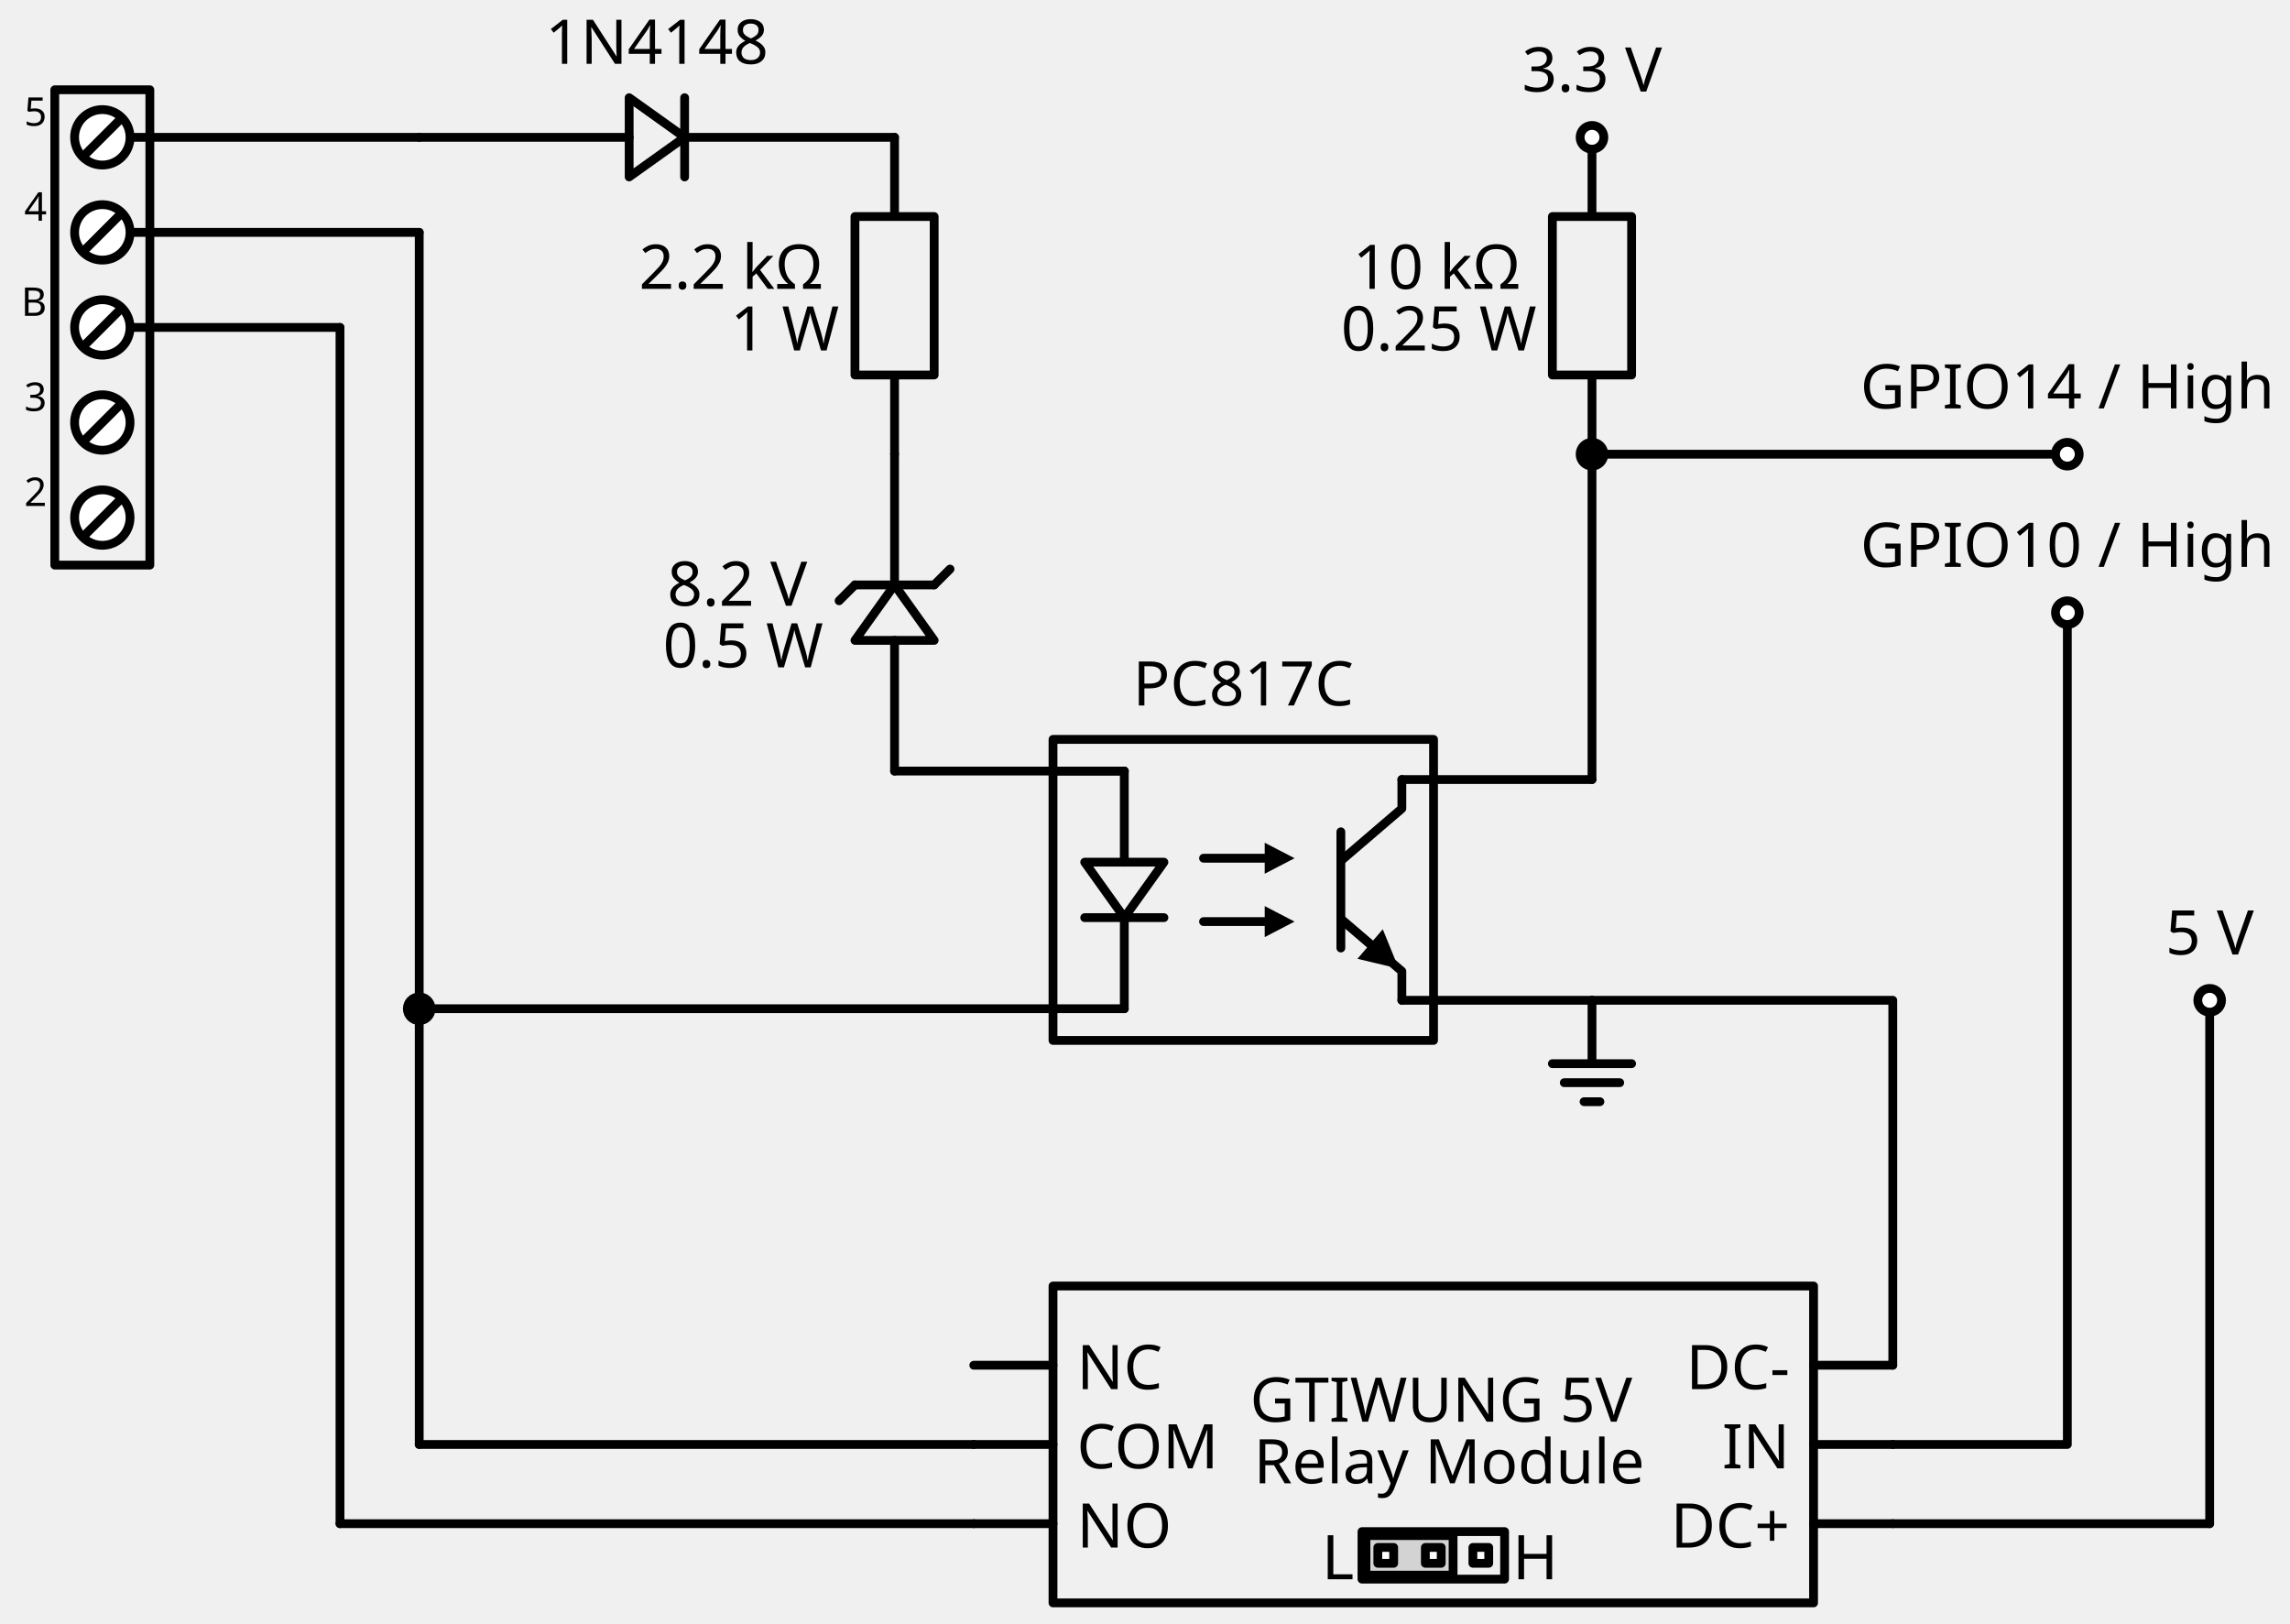
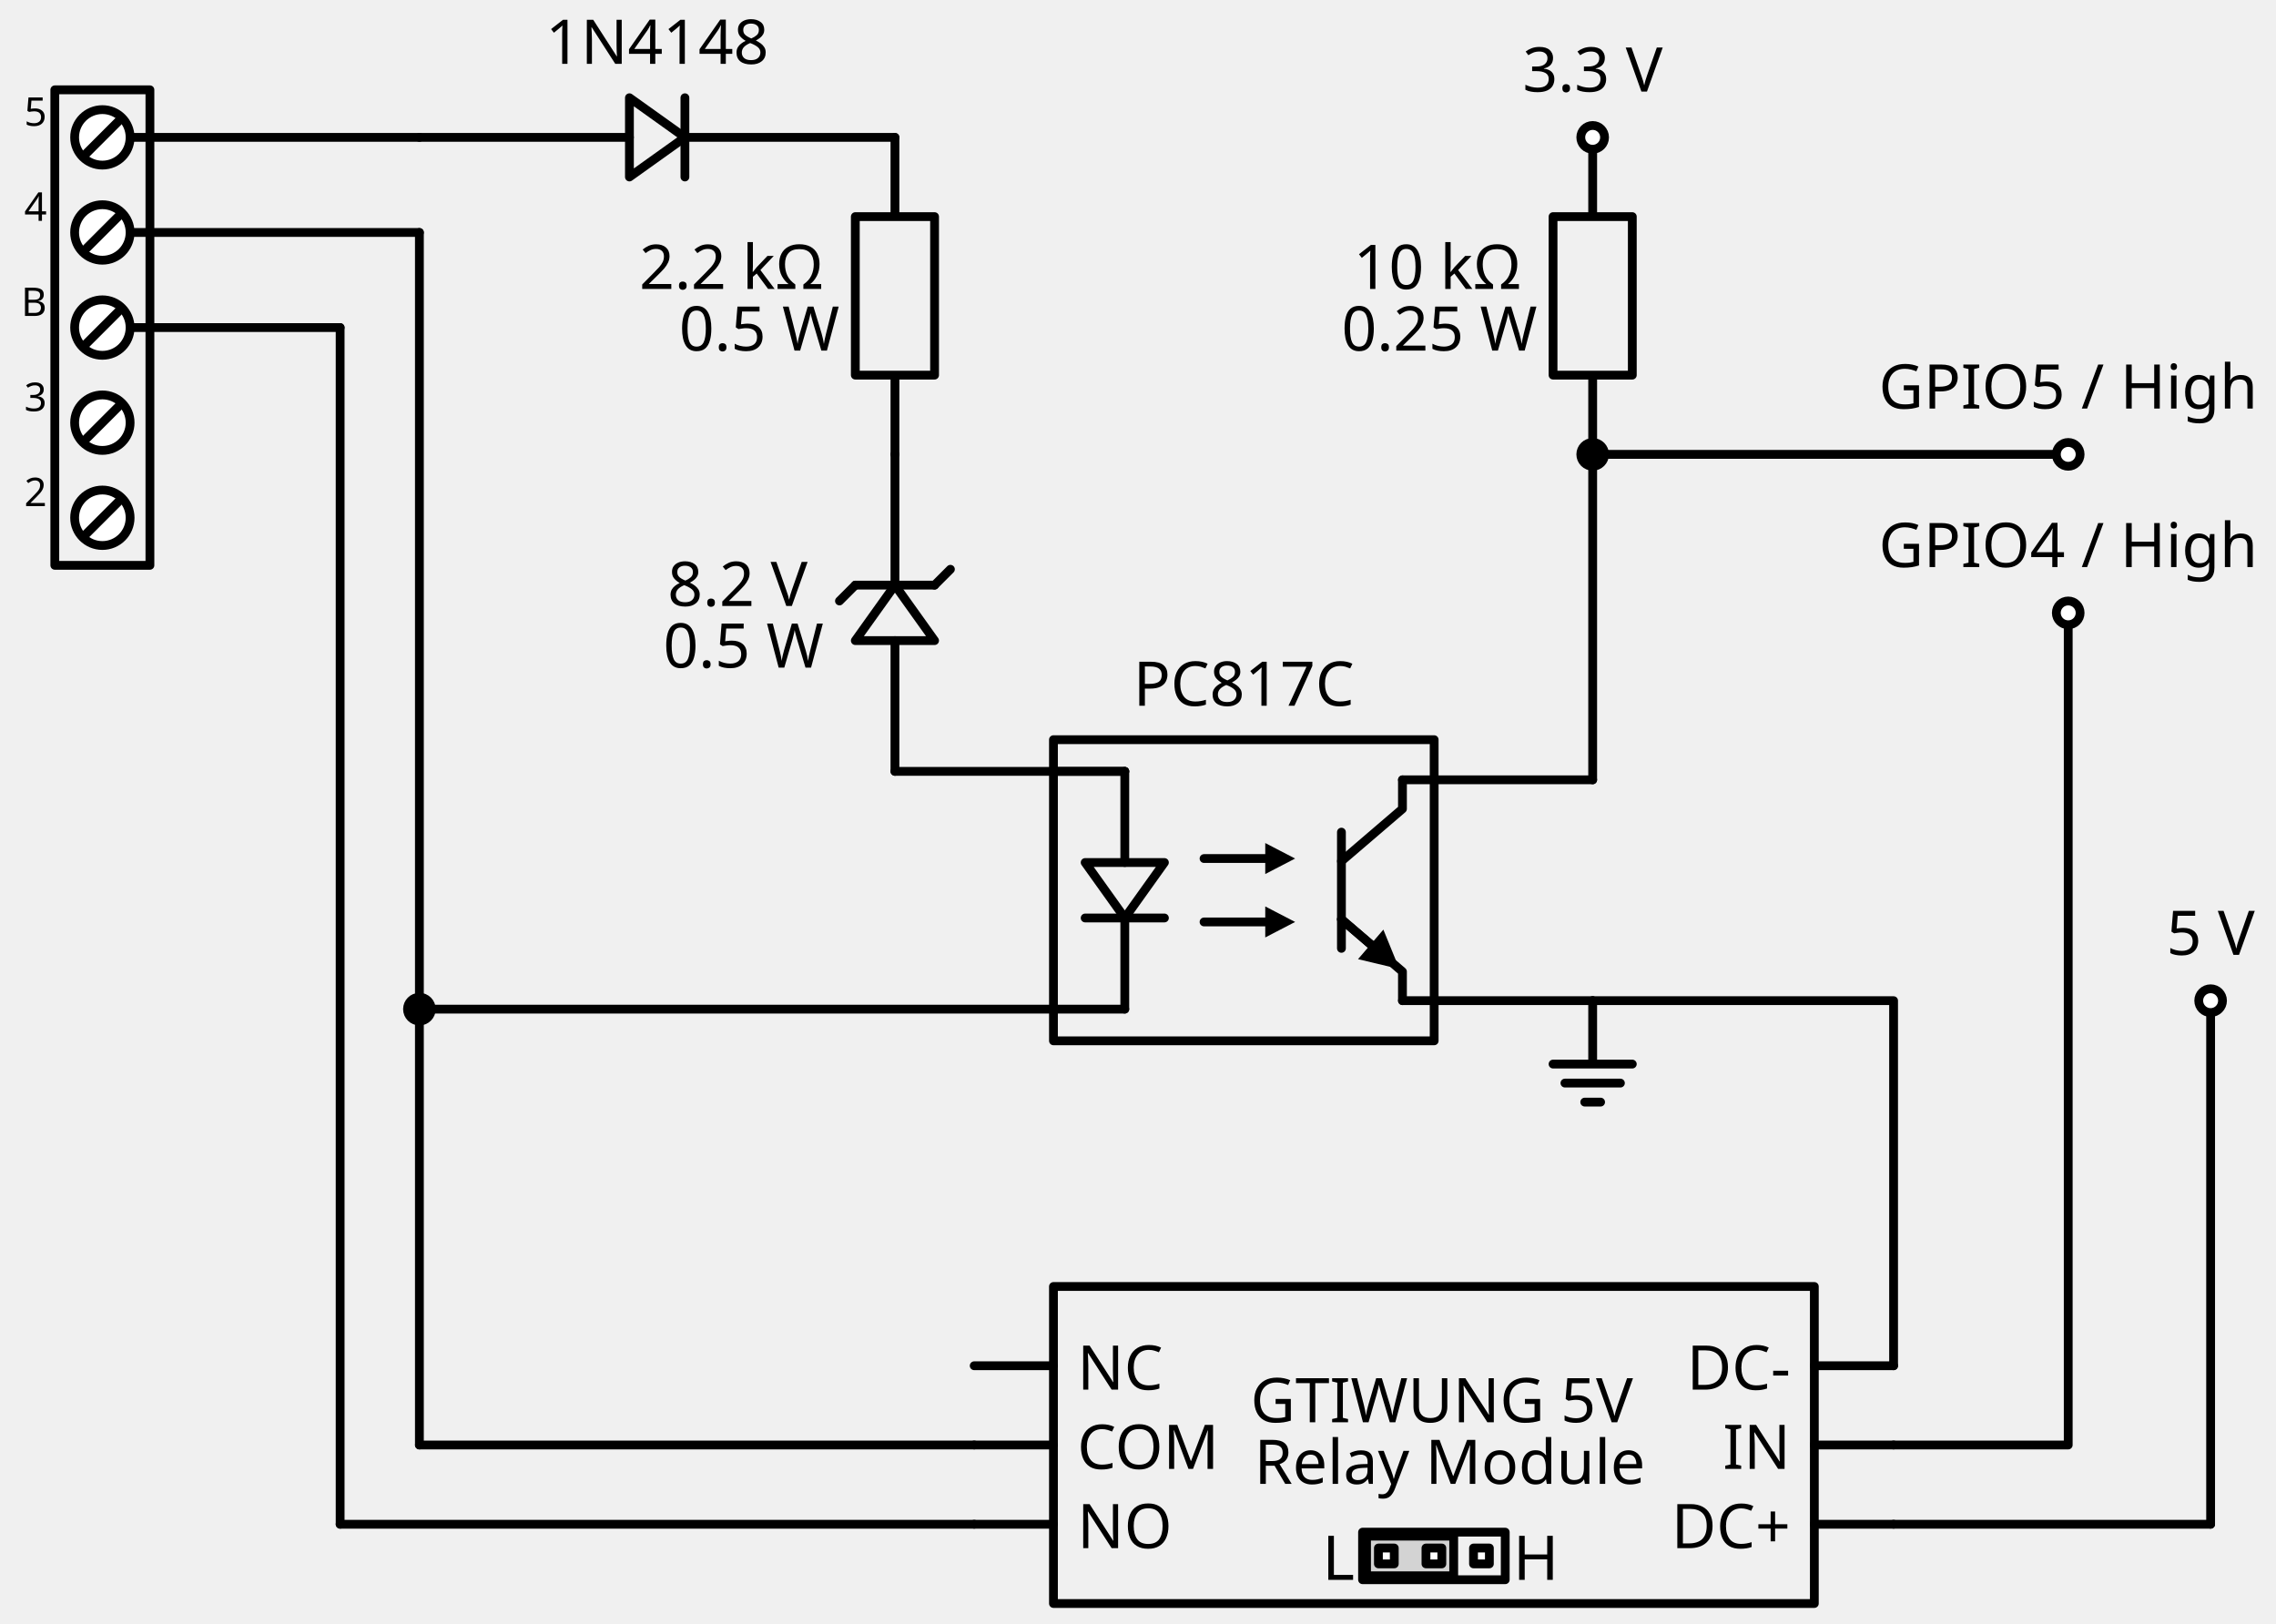
- <svg xmlns="http://www.w3.org/2000/svg" xml:lang="en" height="368.8pt" width="520.298pt" viewBox="-12.448 -128.4 520.298 368.8">
+ <svg xmlns="http://www.w3.org/2000/svg" xml:lang="en" height="368.8pt" width="516.896pt" viewBox="-12.448 -128.4 516.896 368.8">
  <path d="M 226.8,108.0 L 226.8,39.6 L 313.26,39.6 L 313.26,108 L 226.8,108" style="stroke:black;fill:none;stroke-width:2;stroke-dasharray:-;stroke-linecap:round;stroke-linejoin:round;" />
  <polygon points="0,-0 0,-108 21.6,-108 21.6,-0 " style="stroke:black;fill:none;stroke-width:2.0;stroke-dasharray:-;stroke-linecap:round;stroke-linejoin:round;" />
  <polygon points="130.5,-106.2 143.1,-97.2 130.5,-88.2 " style="stroke:black;fill:none;stroke-width:2.0;stroke-dasharray:-;stroke-linecap:round;stroke-linejoin:round;" />
  <polygon points="181.8,17.1 190.8,4.5 199.8,17.1 " style="stroke:black;fill:none;stroke-width:2.0;stroke-dasharray:-;stroke-linecap:round;stroke-linejoin:round;" />
  <polygon points="252,67.5 243,80.1 234,67.5 " style="stroke:black;fill:none;stroke-width:2;stroke-dasharray:-;stroke-linecap:round;stroke-linejoin:round;" />
  <polygon points="329.4,230.4 297,230.4 297,219.6 329.4,219.6 " style="stroke:black;fill:none;stroke-width:2.0;stroke-dasharray:-;stroke-linecap:round;stroke-linejoin:round;" />
  <polygon points="297.9,229.5 317.7,229.5 317.7,220.5 297.9,220.5 " style="stroke:black;fill:lightgray;stroke-width:2.0;stroke-dasharray:-;stroke-linecap:round;stroke-linejoin:round;" />
  <path d="M 10.8,-97.2 L 46.8,-97.2 L 82.8,-97.2" style="stroke:black;fill:none;stroke-width:2.0;stroke-dasharray:-;stroke-linecap:round;stroke-linejoin:round;" />
  <path d="M 82.8,-97.2 L 130.5,-97.2 M 143.1,-106.2 L 143.1,-88.2 M 143.1,-97.2 L 190.8,-97.2" style="stroke:black;fill:none;stroke-width:2.0;stroke-dasharray:-;stroke-linecap:round;stroke-linejoin:round;" />
  <path d="M 190.8,-97.2 L 190.8,-79.2 L 199.8,-79.2 L 199.8,-43.2 L 181.8,-43.2 L 181.8,-79.2 L 190.8,-79.2 M 190.8,-43.2 L 190.8,-25.2" style="stroke:black;fill:none;stroke-width:2.0;stroke-dasharray:-;stroke-linecap:round;stroke-linejoin:round;" />
  <path d="M 190.8,-25.2 L 190.8,4.5 M 181.8,4.5 L 199.8,4.5 M 190.8,17.1 L 190.8,46.8" style="stroke:black;fill:none;stroke-width:2.0;stroke-dasharray:-;stroke-linecap:round;stroke-linejoin:round;" />
  <path d="M 203.4,0.9 L 199.8,4.5" style="stroke:black;fill:none;stroke-width:2.0;stroke-dasharray:-;stroke-linecap:round;stroke-linejoin:round;" />
  <path d="M 178.2,8.1 L 181.8,4.5" style="stroke:black;fill:none;stroke-width:2.0;stroke-dasharray:-;stroke-linecap:round;stroke-linejoin:round;" />
  <path d="M 190.8,46.8 L 216.9,46.8 L 243,46.8" style="stroke:black;fill:none;stroke-width:2.0;stroke-dasharray:-;stroke-linecap:round;stroke-linejoin:round;" />
  <path d="M 243.0,46.8 L 243,67.5 M 252,80.1 L 234,80.1 M 243,80.1 L 243,100.8" style="stroke:black;fill:none;stroke-width:2;stroke-dasharray:-;stroke-linecap:round;stroke-linejoin:round;" />
  <path d="M 292.2,60.6 L 292.2,87" style="stroke:black;fill:none;stroke-width:2;stroke-dasharray:-;stroke-linecap:round;stroke-linejoin:round;" />
  <path d="M 292.2,67.2 L 306.06,55.32 L 306.06,48.72" style="stroke:black;fill:none;stroke-width:2;stroke-dasharray:-;stroke-linecap:round;stroke-linejoin:round;" />
  <path d="M 292.2,80.4 L 306.06,92.28 L 306.06,98.88" style="stroke:black;fill:none;stroke-width:2;stroke-dasharray:-;stroke-linecap:round;stroke-linejoin:round;" />
  <path d="M 292.2,80.4 L 299.227,86.423" style="stroke:black;fill:none;stroke-width:2;stroke-dasharray:-;stroke-linecap:round;stroke-linejoin:round;" />
  <path d="M 304.541 90.978 L 296.884 89.156 L 301.57 83.69 Z" style="stroke:black;fill:black;stroke-linecap:butt;stroke-linejoin:miter;" />
  <path d="M 261.0,66.6 L 271.8,66.6 L 275.4,66.6" style="stroke:black;fill:none;stroke-width:2;stroke-dasharray:-;stroke-linecap:round;stroke-linejoin:round;" />
  <path d="M 280.6 66.6 L 275.4 69.3 L 275.4 63.9 Z" style="stroke:black;fill:black;stroke-linecap:butt;stroke-linejoin:miter;" />
  <path d="M 261.0,81.0 L 271.8,81 L 275.4,81" style="stroke:black;fill:none;stroke-width:2;stroke-dasharray:-;stroke-linecap:round;stroke-linejoin:round;" />
  <path d="M 280.6 81 L 275.4 83.7 L 275.4 78.3 Z" style="stroke:black;fill:black;stroke-linecap:butt;stroke-linejoin:miter;" />
  <path d="M 306.06,48.72 L 309.66,48.72 L 313.26,48.72" style="stroke:black;fill:none;stroke-width:2;stroke-dasharray:-;stroke-linecap:round;stroke-linejoin:round;" />
  <path d="M 306.06,98.88 L 309.66,98.88 L 313.26,98.88" style="stroke:black;fill:none;stroke-width:2;stroke-dasharray:-;stroke-linecap:round;stroke-linejoin:round;" />
  <path d="M 243.0,46.8 L 234.9,46.8 L 226.8,46.8" style="stroke:black;fill:none;stroke-width:2;stroke-dasharray:-;stroke-linecap:round;stroke-linejoin:round;" />
  <path d="M 243.0,100.8 L 234.9,100.8 L 226.8,100.8" style="stroke:black;fill:none;stroke-width:2;stroke-dasharray:-;stroke-linecap:round;stroke-linejoin:round;" />
  <path d="M 226.8,100.8 L 154.8,100.8 L 82.8,100.8" style="stroke:black;fill:none;stroke-width:2.0;stroke-dasharray:-;stroke-linecap:round;stroke-linejoin:round;" />
  <path d="M 82.8,100.8 L 82.8,12.6 L 82.8,-75.6" style="stroke:black;fill:none;stroke-width:2.0;stroke-dasharray:-;stroke-linecap:round;stroke-linejoin:round;" />
  <path d="M 82.8,-75.6 L 46.8,-75.6 L 10.8,-75.6" style="stroke:black;fill:none;stroke-width:2.0;stroke-dasharray:-;stroke-linecap:round;stroke-linejoin:round;" />
  <path d="M 313.26,98.88 L 331.26,98.88 L 349.26,98.88" style="stroke:black;fill:none;stroke-width:2.0;stroke-dasharray:-;stroke-linecap:round;stroke-linejoin:round;" />
  <path d="M 349.26,98.88 L 349.26,113.28 L 340.26,113.28 L 358.26,113.28 M 342.96,117.6 L 355.56,117.6 M 347.46,121.92 L 351.06,121.92" style="stroke:black;fill:none;stroke-width:2.0;stroke-dasharray:-;stroke-linecap:round;stroke-linejoin:round;" />
  <path d="M 313.26,48.72 L 331.26,48.72 L 349.26,48.72" style="stroke:black;fill:none;stroke-width:2.0;stroke-dasharray:-;stroke-linecap:round;stroke-linejoin:round;" />
  <path d="M 349.26,48.72 L 349.26,11.76 L 349.26,-25.2" style="stroke:black;fill:none;stroke-width:2.0;stroke-dasharray:-;stroke-linecap:round;stroke-linejoin:round;" />
  <path d="M 349.26,-25.2 L 403.26,-25.2 L 457.26,-25.2" style="stroke:black;fill:none;stroke-width:2.0;stroke-dasharray:-;stroke-linecap:round;stroke-linejoin:round;" />
  <path d="M 349.26,-25.2 L 349.26,-43.2 L 340.26,-43.2 L 340.26,-79.2 L 358.26,-79.2 L 358.26,-43.2 L 349.26,-43.2 M 349.26,-79.2 L 349.26,-97.2" style="stroke:black;fill:none;stroke-width:2.0;stroke-dasharray:-;stroke-linecap:round;stroke-linejoin:round;" />
  <path d="M 82.8,100.8 L 82.8,150.3 L 82.8,199.8" style="stroke:black;fill:none;stroke-width:2.0;stroke-dasharray:-;stroke-linecap:round;stroke-linejoin:round;" />
  <path d="M 82.8,199.8 L 145.8,199.8 L 208.8,199.8" style="stroke:black;fill:none;stroke-width:2.0;stroke-dasharray:-;stroke-linecap:round;stroke-linejoin:round;" />
  <path d="M 226.8,235.8 L 399.6,235.8 L 399.6,163.8 L 226.8,163.8 L 226.8,235.8" style="stroke:black;fill:none;stroke-width:2.0;stroke-dasharray:-;stroke-linecap:round;stroke-linejoin:round;" />
  <path d="M 226.8,217.8 L 208.8,217.8" style="stroke:black;fill:none;stroke-width:2.0;stroke-dasharray:-;stroke-linecap:round;stroke-linejoin:round;" />
  <path d="M 226.8,199.8 L 208.8,199.8" style="stroke:black;fill:none;stroke-width:2.0;stroke-dasharray:-;stroke-linecap:round;stroke-linejoin:round;" />
  <path d="M 226.8,181.8 L 208.8,181.8" style="stroke:black;fill:none;stroke-width:2.0;stroke-dasharray:-;stroke-linecap:round;stroke-linejoin:round;" />
  <path d="M 399.6,217.8 L 417.6,217.8" style="stroke:black;fill:none;stroke-width:2.0;stroke-dasharray:-;stroke-linecap:round;stroke-linejoin:round;" />
  <path d="M 399.6,199.8 L 417.6,199.8" style="stroke:black;fill:none;stroke-width:2.0;stroke-dasharray:-;stroke-linecap:round;stroke-linejoin:round;" />
  <path d="M 399.6,181.8 L 417.6,181.8" style="stroke:black;fill:none;stroke-width:2.0;stroke-dasharray:-;stroke-linecap:round;stroke-linejoin:round;" />
  <path d="M 10.8,-54.0 L 37.8,-54 L 64.8,-54" style="stroke:black;fill:none;stroke-width:2.0;stroke-dasharray:-;stroke-linecap:round;stroke-linejoin:round;" />
  <path d="M 64.8,-54.0 L 64.8,81.9 L 64.8,217.8" style="stroke:black;fill:none;stroke-width:2.0;stroke-dasharray:-;stroke-linecap:round;stroke-linejoin:round;" />
  <path d="M 64.8,217.8 L 136.8,217.8 L 208.8,217.8" style="stroke:black;fill:none;stroke-width:2.0;stroke-dasharray:-;stroke-linecap:round;stroke-linejoin:round;" />
  <path d="M 417.6,181.8 L 417.6,98.88 L 349.26,98.88" style="stroke:black;fill:none;stroke-width:2.0;stroke-dasharray:-;stroke-linecap:round;stroke-linejoin:round;" />
  <path d="M 417.6,199.8 L 457.26,199.8 L 457.26,10.8" style="stroke:black;fill:none;stroke-width:2.0;stroke-dasharray:-;stroke-linecap:round;stroke-linejoin:round;" />
  <path d="M 417.6,217.8 L 453.6,217.8 L 489.6,217.8" style="stroke:black;fill:none;stroke-width:2.0;stroke-dasharray:-;stroke-linecap:round;stroke-linejoin:round;" />
  <path d="M 489.6,217.8 L 489.6,158.34 L 489.6,98.88" style="stroke:black;fill:none;stroke-width:2.0;stroke-dasharray:-;stroke-linecap:round;stroke-linejoin:round;" />
  <text x="-1.8" y="-106.2" dominant-baseline="ideographic" fill="black" font-size="9" font-family="sans" text-anchor="end">
    <tspan x="-1.8" dy="9">5</tspan>
  </text>
  <text x="-1.8" y="-84.6" dominant-baseline="ideographic" fill="black" font-size="9" font-family="sans" text-anchor="end">
    <tspan x="-1.8" dy="9">4</tspan>
  </text>
  <text x="-1.8" y="-63.0" dominant-baseline="ideographic" fill="black" font-size="9" font-family="sans" text-anchor="end">
    <tspan x="-1.8" dy="9">B</tspan>
  </text>
  <text x="-1.8" y="-41.4" dominant-baseline="ideographic" fill="black" font-size="9" font-family="sans" text-anchor="end">
    <tspan x="-1.8" dy="9">3</tspan>
  </text>
  <text x="-1.8" y="-19.8" dominant-baseline="ideographic" fill="black" font-size="9" font-family="sans" text-anchor="end">
    <tspan x="-1.8" dy="9">2</tspan>
  </text>
  <text x="136.8" y="-123.8" dominant-baseline="ideographic" fill="black" font-size="14.0" font-family="sans" text-anchor="middle">
    <tspan x="136.8" dy="14.0">1N4148</tspan>
  </text>
  <text x="178.2" y="-82.2" dominant-baseline="central" fill="black" font-size="14.0" font-family="sans" text-anchor="end">
    <tspan x="178.2" dy="14.0">2.2 kΩ</tspan>
-     <tspan x="178.2" dy="14.0">1 W</tspan>
+     <tspan x="178.2" dy="14.0">0.5 W</tspan>
  </text>
  <text x="174.6" y="-10.2" dominant-baseline="central" fill="black" font-size="14.0" font-family="sans" text-anchor="end">
    <tspan x="174.6" dy="14.0">8.2 V</tspan>
    <tspan x="174.6" dy="14.0">0.5 W</tspan>
  </text>
  <text x="270.03" y="22" dominant-baseline="ideographic" fill="black" font-size="14.0" font-family="sans" text-anchor="middle">
    <tspan x="270.03" dy="14.0">PC817C</tspan>
  </text>
  <text x="336.66" y="-82.2" dominant-baseline="central" fill="black" font-size="14.0" font-family="sans" text-anchor="end">
    <tspan x="336.66" dy="14.0">10 kΩ</tspan>
    <tspan x="336.66" dy="14.0">0.25 W</tspan>
  </text>
  <text x="232.2" y="203.8" dominant-baseline="central" fill="black" font-size="14" font-family="sans" text-anchor="start">
    <tspan x="232.2" dy="14">NO</tspan>
  </text>
  <text x="232.2" y="185.8" dominant-baseline="central" fill="black" font-size="14" font-family="sans" text-anchor="start">
    <tspan x="232.2" dy="14">COM</tspan>
  </text>
  <text x="232.2" y="167.8" dominant-baseline="central" fill="black" font-size="14" font-family="sans" text-anchor="start">
    <tspan x="232.2" dy="14">NC</tspan>
  </text>
  <text x="394.2" y="203.8" dominant-baseline="central" fill="black" font-size="14" font-family="sans" text-anchor="end">
    <tspan x="394.2" dy="14">DC+</tspan>
  </text>
  <text x="394.2" y="185.8" dominant-baseline="central" fill="black" font-size="14" font-family="sans" text-anchor="end">
    <tspan x="394.2" dy="14">IN</tspan>
  </text>
  <text x="394.2" y="167.8" dominant-baseline="central" fill="black" font-size="14" font-family="sans" text-anchor="end">
    <tspan x="394.2" dy="14">DC-</tspan>
  </text>
  <text x="316.8" y="175.2" dominant-baseline="central" fill="black" font-size="14.0" font-family="sans" text-anchor="middle">
    <tspan x="316.8" dy="14.0">GTIWUNG 5V</tspan>
    <tspan x="316.8" dy="14.0">Relay Module</tspan>
  </text>
  <text x="295.2" y="211" dominant-baseline="central" fill="black" font-size="14.0" font-family="sans" text-anchor="end">
    <tspan x="295.2" dy="14.0">L</tspan>
  </text>
  <text x="331.2" y="211" dominant-baseline="central" fill="black" font-size="14.0" font-family="sans" text-anchor="start">
    <tspan x="331.2" dy="14.0">H</tspan>
  </text>
  <circle cx="10.8" cy="-97.2" r="6.3" style="stroke:black;fill:white;stroke-width:2.0;stroke-dasharray:-;" />
  <circle cx="10.8" cy="-75.6" r="6.3" style="stroke:black;fill:white;stroke-width:2.0;stroke-dasharray:-;" />
  <circle cx="10.8" cy="-54" r="6.3" style="stroke:black;fill:white;stroke-width:2.0;stroke-dasharray:-;" />
  <circle cx="10.8" cy="-32.4" r="6.3" style="stroke:black;fill:white;stroke-width:2.0;stroke-dasharray:-;" />
  <circle cx="10.8" cy="-10.8" r="6.3" style="stroke:black;fill:white;stroke-width:2.0;stroke-dasharray:-;" />
  <circle cx="82.8" cy="100.8" r="2.7" style="stroke:black;fill:black;stroke-width:2.0;stroke-dasharray:-;" />
  <circle cx="349.26" cy="-25.2" r="2.7" style="stroke:black;fill:black;stroke-width:2.0;stroke-dasharray:-;" />
  <circle cx="457.26" cy="-25.2" r="2.7" style="stroke:black;fill:white;stroke-width:2.0;stroke-dasharray:-;" />
  <text x="457.26" y="-45.5" dominant-baseline="ideographic" fill="black" font-size="14.0" font-family="sans" text-anchor="middle">
-     <tspan x="457.26" dy="14.0">GPIO14 / High</tspan>
+     <tspan x="457.26" dy="14.0">GPIO5 / High</tspan>
  </text>
  <circle cx="349.26" cy="-97.2" r="2.7" style="stroke:black;fill:white;stroke-width:2.0;stroke-dasharray:-;" />
  <text x="349.26" y="-117.5" dominant-baseline="ideographic" fill="black" font-size="14.0" font-family="sans" text-anchor="middle">
    <tspan x="349.26" dy="14.0">3.3 V</tspan>
  </text>
  <polygon points="304.2,226.8 304.2,223.2 300.6,223.2 300.6,226.8 " style="stroke:black;fill:white;stroke-width:2.0;stroke-dasharray:-;stroke-linecap:round;stroke-linejoin:round;" />
  <polygon points="315,226.8 315,223.2 311.4,223.2 311.4,226.8 " style="stroke:black;fill:white;stroke-width:2.0;stroke-dasharray:-;stroke-linecap:round;stroke-linejoin:round;" />
  <polygon points="325.8,226.8 325.8,223.2 322.2,223.2 322.2,226.8 " style="stroke:black;fill:white;stroke-width:2.0;stroke-dasharray:-;stroke-linecap:round;stroke-linejoin:round;" />
  <circle cx="457.26" cy="10.8" r="2.7" style="stroke:black;fill:white;stroke-width:2.0;stroke-dasharray:-;" />
  <text x="457.26" y="-9.5" dominant-baseline="ideographic" fill="black" font-size="14.0" font-family="sans" text-anchor="middle">
-     <tspan x="457.26" dy="14.0">GPIO10 / High</tspan>
+     <tspan x="457.26" dy="14.0">GPIO4 / High</tspan>
  </text>
  <circle cx="489.6" cy="98.88" r="2.7" style="stroke:black;fill:white;stroke-width:2.0;stroke-dasharray:-;" />
  <text x="489.6" y="78.58" dominant-baseline="ideographic" fill="black" font-size="14.0" font-family="sans" text-anchor="middle">
    <tspan x="489.6" dy="14.0">5 V</tspan>
  </text>
  <path d="M 14.4,-100.8 L 7.2,-93.6" style="stroke:black;fill:none;stroke-width:2.0;stroke-dasharray:-;stroke-linecap:round;stroke-linejoin:round;" />
  <path d="M 14.4,-79.2 L 7.2,-72" style="stroke:black;fill:none;stroke-width:2.0;stroke-dasharray:-;stroke-linecap:round;stroke-linejoin:round;" />
  <path d="M 14.4,-57.6 L 7.2,-50.4" style="stroke:black;fill:none;stroke-width:2.0;stroke-dasharray:-;stroke-linecap:round;stroke-linejoin:round;" />
  <path d="M 14.4,-36 L 7.2,-28.8" style="stroke:black;fill:none;stroke-width:2.0;stroke-dasharray:-;stroke-linecap:round;stroke-linejoin:round;" />
  <path d="M 14.4,-14.4 L 7.2,-7.2" style="stroke:black;fill:none;stroke-width:2.0;stroke-dasharray:-;stroke-linecap:round;stroke-linejoin:round;" />
</svg>
